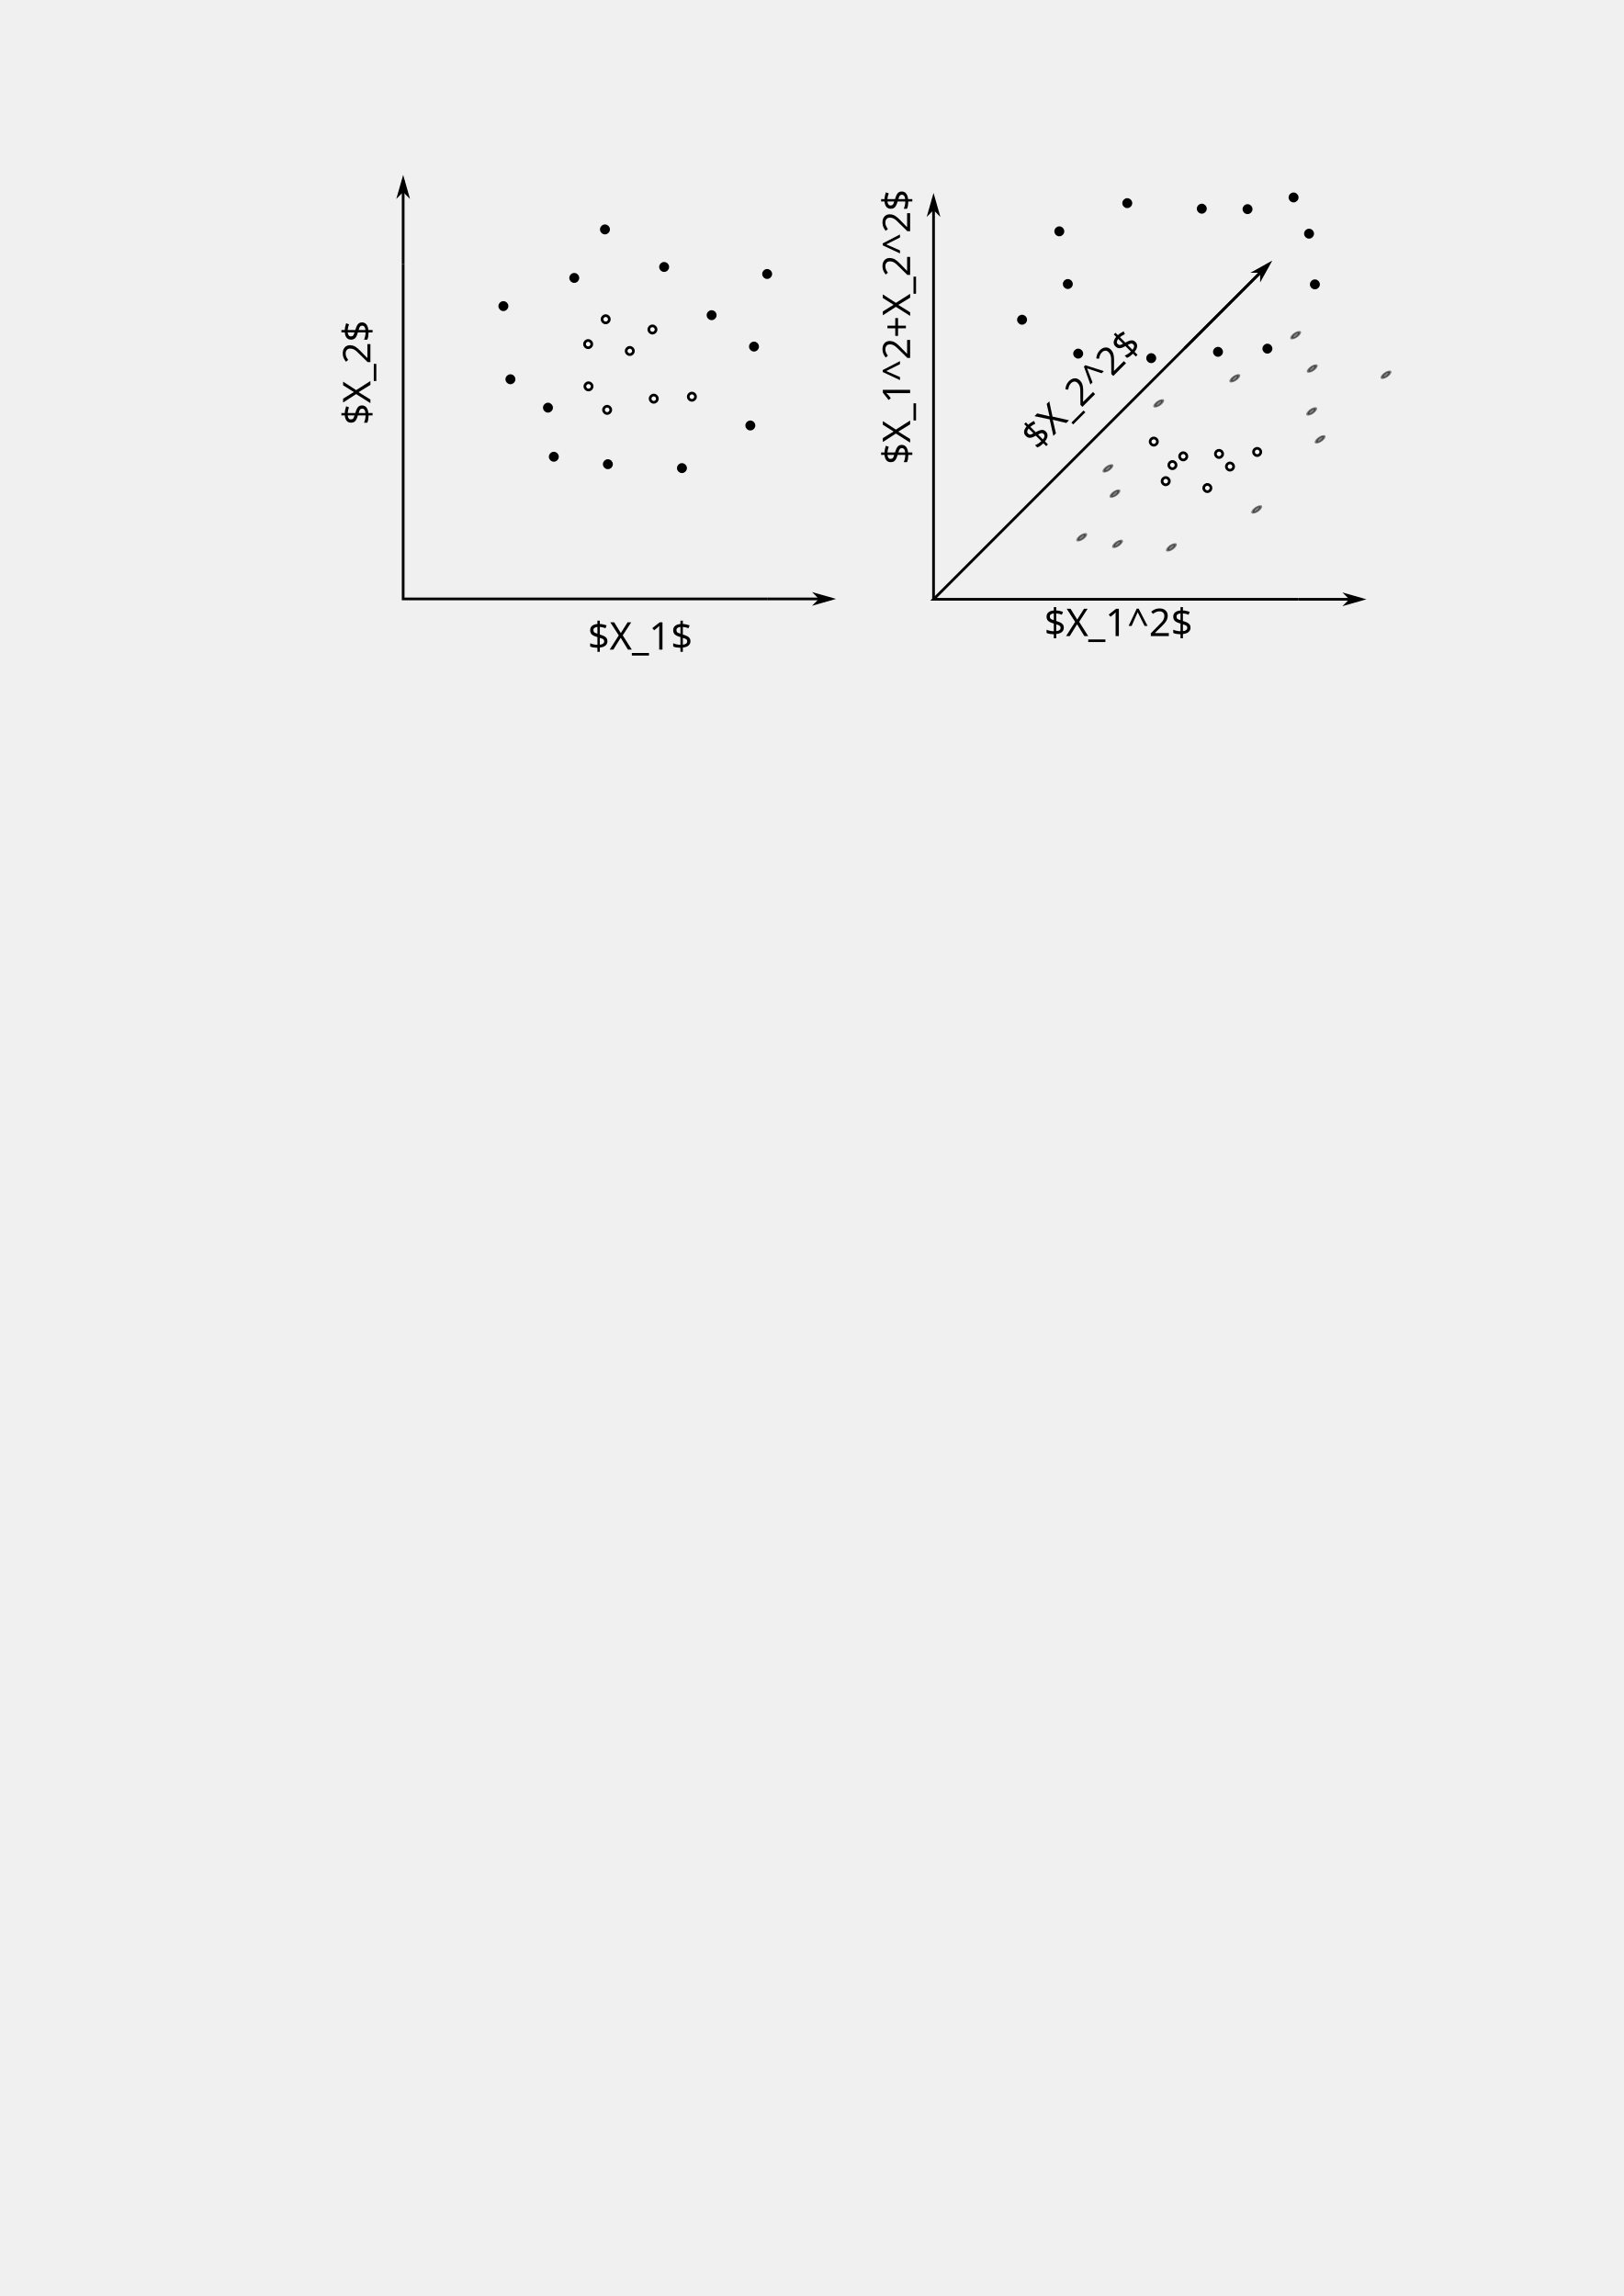
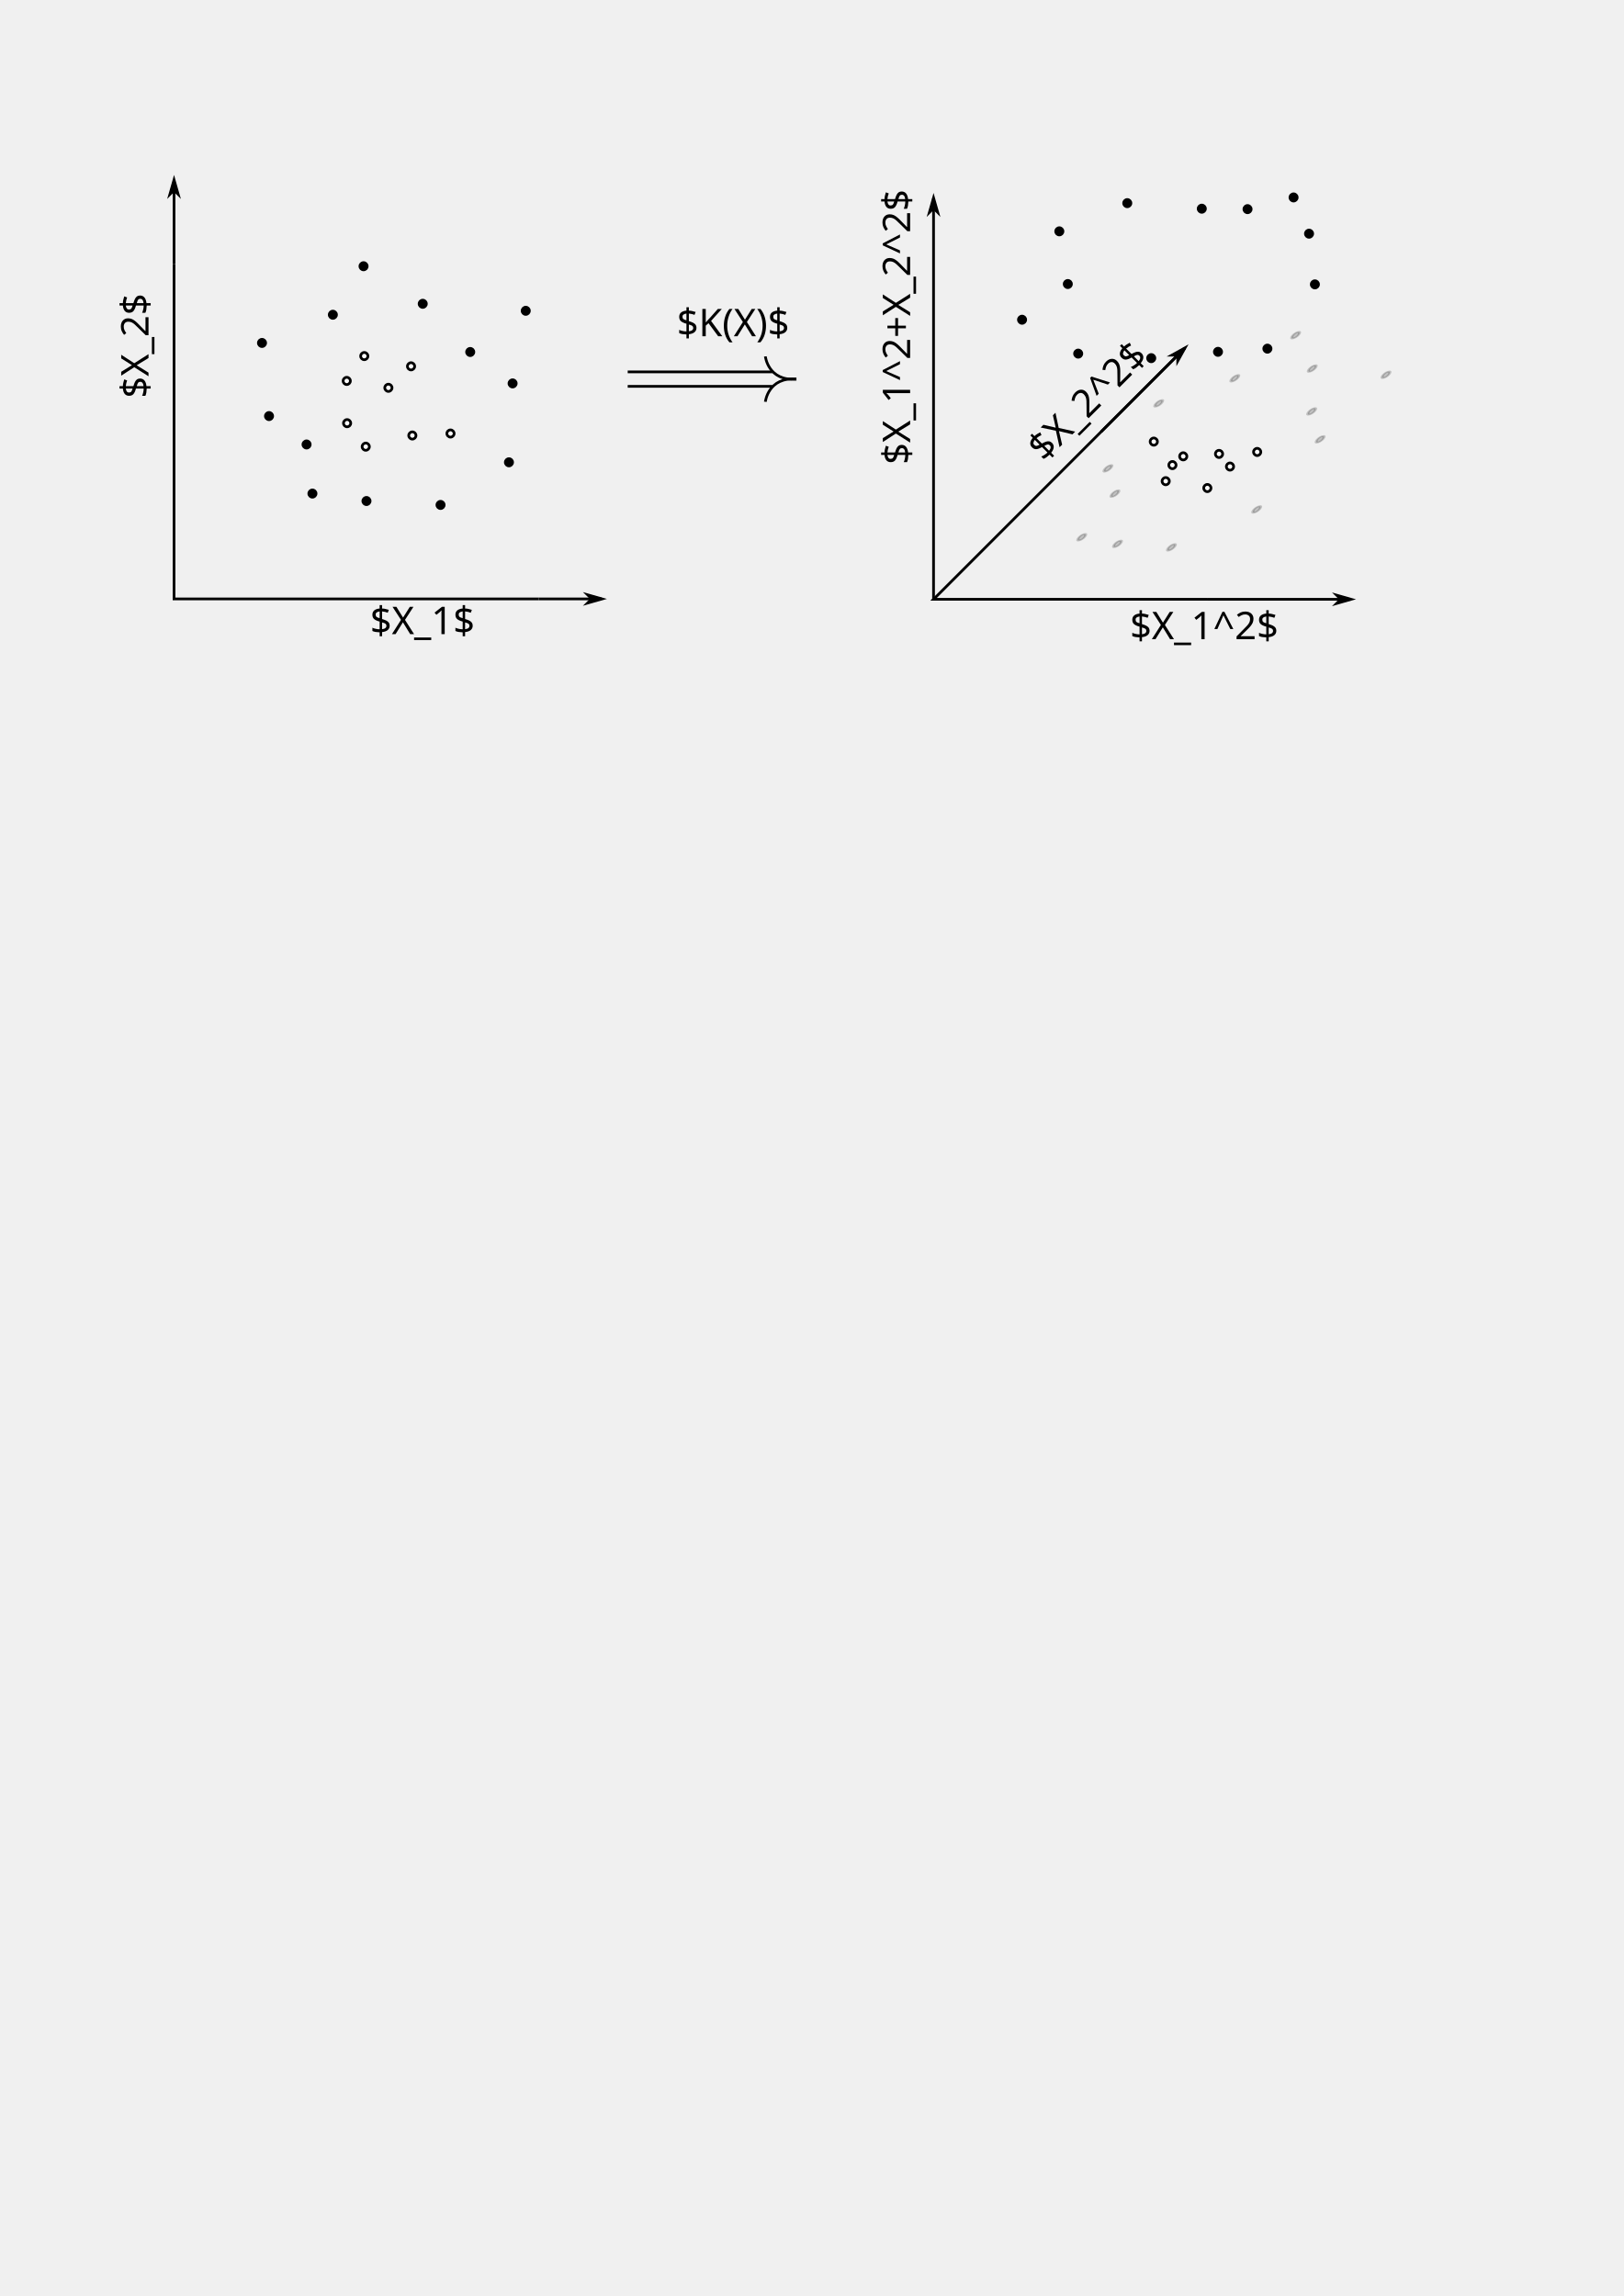
<svg xmlns="http://www.w3.org/2000/svg" width="210mm" height="297mm" viewBox="0 0 210 297" version="1.1" id="svg8">
  <defs id="defs2">
    <marker orient="auto" refY="0.0" refX="0.0" id="marker1175" style="overflow:visible;">
      <path id="path1173" d="M 0.0,0.0 L 5.0,-5.0 L -12.5,0.0 L 5.0,5.0 L 0.0,0.0 z " style="fill-rule:evenodd;stroke:#000000;stroke-width:1pt;stroke-opacity:1;fill:#000000;fill-opacity:1" transform="scale(0.4) rotate(180) translate(10,0)" />
    </marker>
    <marker orient="auto" refY="0.0" refX="0.0" id="Arrow1Mend" style="overflow:visible;">
      <path id="path830" d="M 0.0,0.0 L 5.0,-5.0 L -12.5,0.0 L 5.0,5.0 L 0.0,0.0 z " style="fill-rule:evenodd;stroke:#000000;stroke-width:1pt;stroke-opacity:1;fill:#000000;fill-opacity:1" transform="scale(0.4) rotate(180) translate(10,0)" />
    </marker>
    <marker orient="auto" refY="0.0" refX="0.0" id="Arrow1Lend" style="overflow:visible;">
      <path id="path824" d="M 0.0,0.0 L 5.0,-5.0 L -12.5,0.0 L 5.0,5.0 L 0.0,0.0 z " style="fill-rule:evenodd;stroke:#000000;stroke-width:1pt;stroke-opacity:1;fill:#000000;fill-opacity:1" transform="scale(0.8) rotate(180) translate(12.5,0)" />
    </marker>
    <marker orient="auto" refY="0.0" refX="0.0" id="Arrow1Lstart" style="overflow:visible">
      <path id="path821" d="M 0.0,0.0 L 5.0,-5.0 L -12.5,0.0 L 5.0,5.0 L 0.0,0.0 z " style="fill-rule:evenodd;stroke:#000000;stroke-width:1pt;stroke-opacity:1;fill:#000000;fill-opacity:1" transform="scale(0.8) translate(12.5,0)" />
    </marker>
    <marker orient="auto" refY="0" refX="0" id="Arrow1Mend-6" style="overflow:visible">
      <path id="path830-1" d="M 0,0 5,-5 -12.5,0 5,5 Z" style="fill:#000000;fill-opacity:1;fill-rule:evenodd;stroke:#000000;stroke-width:1pt;stroke-opacity:1" transform="matrix(-0.4,0,0,-0.4,-4,0)" />
    </marker>
    <marker orient="auto" refY="0" refX="0" id="marker1175-8" style="overflow:visible">
      <path id="path1173-7" d="M 0,0 5,-5 -12.5,0 5,5 Z" style="fill:#000000;fill-opacity:1;fill-rule:evenodd;stroke:#000000;stroke-width:1pt;stroke-opacity:1" transform="matrix(-0.4,0,0,-0.4,-4,0)" />
    </marker>
    <marker orient="auto" refY="0" refX="0" id="Arrow1Mend-7" style="overflow:visible">
      <path id="path830-8" d="M 0,0 5,-5 -12.5,0 5,5 Z" style="fill:#000000;fill-opacity:1;fill-rule:evenodd;stroke:#000000;stroke-width:1pt;stroke-opacity:1" transform="matrix(-0.4,0,0,-0.4,-4,0)" />
    </marker>
  </defs>
  <g id="layer1">
-     <path style="fill:none;stroke:#000000;stroke-width:0.35;stroke-linecap:butt;stroke-linejoin:miter;stroke-opacity:1;stroke-miterlimit:4;stroke-dasharray:none;marker-end:url(#marker1175)" d="m 99.3,77.473 h 8.142" id="path817" />
-     <path style="fill:none;stroke:#000000;stroke-width:0.35;stroke-linecap:butt;stroke-linejoin:miter;stroke-opacity:1;stroke-miterlimit:4;stroke-dasharray:none;marker-end:url(#Arrow1Mend)" d="M 52.142,34.148 V 23.316" id="path819" />
-     <text xml:space="preserve" style="font-style:normal;font-weight:normal;font-size:4.939px;line-height:1.25;font-family:sans-serif;letter-spacing:0px;word-spacing:0px;fill:#000000;fill-opacity:1;stroke:none;stroke-width:0.265" x="76.015" y="84.032" id="text1221">
-       <tspan id="tspan1219" x="76.015" y="84.032" style="stroke-width:0.265">$X_1$</tspan>
+     <path style="fill:none;stroke:#000000;stroke-width:0.35;stroke-linecap:butt;stroke-linejoin:miter;stroke-miterlimit:4;stroke-dasharray:none;stroke-opacity:1;marker-end:url(#marker1175)" d="m 69.667,77.473 h 8.142" id="path817" />
+     <path style="fill:none;stroke:#000000;stroke-width:0.35;stroke-linecap:butt;stroke-linejoin:miter;stroke-miterlimit:4;stroke-dasharray:none;stroke-opacity:1;marker-end:url(#Arrow1Mend)" d="M 22.509,34.148 V 23.316" id="path819" />
+     <text xml:space="preserve" style="font-style:normal;font-weight:normal;font-size:4.939px;line-height:1.25;font-family:sans-serif;letter-spacing:0px;word-spacing:0px;fill:#000000;fill-opacity:1;stroke:none;stroke-width:0.265" x="47.852" y="82.027" id="text1221">
+       <tspan id="tspan1219" x="47.852" y="82.027" style="stroke-width:0.265">$X_1$</tspan>
    </text>
-     <text xml:space="preserve" style="font-style:normal;font-weight:normal;font-size:4.939px;line-height:1.25;font-family:sans-serif;letter-spacing:0px;word-spacing:0px;fill:#000000;fill-opacity:1;stroke:none;stroke-width:0.265" x="-54.988" y="47.905" id="text1225" transform="rotate(-90)">
-       <tspan id="tspan1223" x="-54.988" y="47.905" style="stroke-width:0.265">$X_2$</tspan>
+     <text xml:space="preserve" style="font-style:normal;font-weight:normal;font-size:4.939px;line-height:1.25;font-family:sans-serif;letter-spacing:0px;word-spacing:0px;fill:#000000;fill-opacity:1;stroke:none;stroke-width:0.265" x="-51.513" y="19.207" id="text1225" transform="rotate(-90)">
+       <tspan id="tspan1223" x="-51.513" y="19.207" style="stroke-width:0.265">$X_2$</tspan>
    </text>
-     <path style="fill:none;stroke:#000000;stroke-width:0.35;stroke-linecap:butt;stroke-linejoin:miter;stroke-opacity:1;stroke-miterlimit:4;stroke-dasharray:none" d="m 52.142,34.148 v 43.325 l 47.158,-2e-6" id="path768" />
-     <circle style="opacity:1;fill:#000000;fill-opacity:1;stroke:#000000;stroke-width:0.35;stroke-linecap:butt;stroke-miterlimit:4;stroke-dasharray:none;stroke-dashoffset:0;stroke-opacity:1" id="path1603-3" cx="66.016" cy="49.06" r="0.468" />
-     <circle style="opacity:1;fill:#000000;fill-opacity:1;stroke:#000000;stroke-width:0.35;stroke-linecap:butt;stroke-miterlimit:4;stroke-dasharray:none;stroke-dashoffset:0;stroke-opacity:1" id="path1603-7" cx="71.628" cy="59.082" r="0.468" />
-     <circle style="opacity:1;fill:#ffffff;fill-opacity:1;stroke:#000000;stroke-width:0.35;stroke-linecap:butt;stroke-miterlimit:4;stroke-dasharray:none;stroke-dashoffset:0;stroke-opacity:1" id="path1603-35" cx="84.552" cy="51.571" r="0.468" />
-     <circle style="opacity:1;fill:#ffffff;fill-opacity:1;stroke:#000000;stroke-width:0.35;stroke-linecap:butt;stroke-miterlimit:4;stroke-dasharray:none;stroke-dashoffset:0;stroke-opacity:1" id="path1603-62" cx="76.114" cy="49.978" r="0.468" />
-     <circle style="opacity:1;fill:#000000;fill-opacity:1;stroke:#000000;stroke-width:0.35;stroke-linecap:butt;stroke-miterlimit:4;stroke-dasharray:none;stroke-dashoffset:0;stroke-opacity:1" id="path1603-9" cx="88.199" cy="60.552" r="0.468" />
-     <circle style="opacity:1;fill:#ffffff;fill-opacity:1;stroke:#000000;stroke-width:0.35;stroke-linecap:butt;stroke-miterlimit:4;stroke-dasharray:none;stroke-dashoffset:0;stroke-opacity:1" id="path1603-35-3" cx="81.454" cy="45.4" r="0.468" />
-     <circle style="opacity:1;fill:#000000;fill-opacity:1;stroke:#000000;stroke-width:0.35;stroke-linecap:butt;stroke-miterlimit:4;stroke-dasharray:none;stroke-dashoffset:0;stroke-opacity:1" id="path1603-9-6" cx="78.619" cy="60.047" r="0.468" />
-     <circle style="opacity:1;fill:#000000;fill-opacity:1;stroke:#000000;stroke-width:0.35;stroke-linecap:butt;stroke-miterlimit:4;stroke-dasharray:none;stroke-dashoffset:0;stroke-opacity:1" id="path1603-9-7" cx="97.045" cy="55.039" r="0.468" />
-     <circle style="opacity:1;fill:#000000;fill-opacity:1;stroke:#000000;stroke-width:0.35;stroke-linecap:butt;stroke-miterlimit:4;stroke-dasharray:none;stroke-dashoffset:0;stroke-opacity:1" id="path1603-9-5" cx="92.037" cy="40.77" r="0.468" />
-     <circle style="opacity:1;fill:#000000;fill-opacity:1;stroke:#000000;stroke-width:0.35;stroke-linecap:butt;stroke-miterlimit:4;stroke-dasharray:none;stroke-dashoffset:0;stroke-opacity:1" id="path1603-9-3" cx="97.518" cy="44.833" r="0.468" />
-     <circle style="opacity:1;fill:#000000;fill-opacity:1;stroke:#000000;stroke-width:0.35;stroke-linecap:butt;stroke-miterlimit:4;stroke-dasharray:none;stroke-dashoffset:0;stroke-opacity:1" id="path1603-9-56" cx="85.895" cy="34.533" r="0.468" />
-     <circle style="opacity:1;fill:#000000;fill-opacity:1;stroke:#000000;stroke-width:0.35;stroke-linecap:butt;stroke-miterlimit:4;stroke-dasharray:none;stroke-dashoffset:0;stroke-opacity:1" id="path1603-9-2" cx="74.272" cy="35.951" r="0.468" />
-     <circle style="opacity:1;fill:#ffffff;fill-opacity:1;stroke:#000000;stroke-width:0.35;stroke-linecap:butt;stroke-miterlimit:4;stroke-dasharray:none;stroke-dashoffset:0;stroke-opacity:1" id="path1603-35-9" cx="76.068" cy="44.512" r="0.468" />
-     <circle style="opacity:1;fill:#ffffff;fill-opacity:1;stroke:#000000;stroke-width:0.35;stroke-linecap:butt;stroke-miterlimit:4;stroke-dasharray:none;stroke-dashoffset:0;stroke-opacity:1" id="path1603-35-1" cx="84.383" cy="42.622" r="0.468" />
-     <circle style="opacity:1;fill:#000000;fill-opacity:1;stroke:#000000;stroke-width:0.35;stroke-linecap:butt;stroke-miterlimit:4;stroke-dasharray:none;stroke-dashoffset:0;stroke-opacity:1" id="path1603-9-27" cx="70.871" cy="52.733" r="0.468" />
-     <circle style="opacity:1;fill:#000000;fill-opacity:1;stroke:#000000;stroke-width:0.35;stroke-linecap:butt;stroke-miterlimit:4;stroke-dasharray:none;stroke-dashoffset:0;stroke-opacity:1" id="path1603-9-0" cx="65.106" cy="39.598" r="0.468" />
-     <circle style="opacity:1;fill:#000000;fill-opacity:1;stroke:#000000;stroke-width:0.35;stroke-linecap:butt;stroke-miterlimit:4;stroke-dasharray:none;stroke-dashoffset:0;stroke-opacity:1" id="path1603-9-9" cx="78.241" cy="29.676" r="0.468" />
-     <circle style="opacity:1;fill:#000000;fill-opacity:1;stroke:#000000;stroke-width:0.35;stroke-linecap:butt;stroke-miterlimit:4;stroke-dasharray:none;stroke-dashoffset:0;stroke-opacity:1" id="path1603-9-36" cx="99.219" cy="35.44" r="0.468" />
-     <circle style="opacity:1;fill:#ffffff;fill-opacity:1;stroke:#000000;stroke-width:0.35;stroke-linecap:butt;stroke-miterlimit:4;stroke-dasharray:none;stroke-dashoffset:0;stroke-opacity:1" id="path1603-35-0" cx="78.525" cy="53.016" r="0.468" />
-     <circle style="opacity:1;fill:#ffffff;fill-opacity:1;stroke:#000000;stroke-width:0.35;stroke-linecap:butt;stroke-miterlimit:4;stroke-dasharray:none;stroke-dashoffset:0;stroke-opacity:1" id="path1603-35-6" cx="89.486" cy="51.315" r="0.468" />
-     <circle style="opacity:1;fill:#ffffff;fill-opacity:1;stroke:#000000;stroke-width:0.35;stroke-linecap:butt;stroke-miterlimit:4;stroke-dasharray:none;stroke-dashoffset:0;stroke-opacity:1" id="path1603-35-2" cx="78.336" cy="41.299" r="0.468" />
-     <path style="fill:none;stroke:#000000;stroke-width:0.35;stroke-linecap:butt;stroke-linejoin:miter;stroke-miterlimit:4;stroke-dasharray:none;stroke-opacity:1;marker-end:url(#marker1175-8)" d="M 167.897,77.523 H 176.039" id="path817-9" />
-     <path style="fill:none;stroke:#000000;stroke-width:0.35;stroke-linecap:butt;stroke-linejoin:miter;stroke-miterlimit:4;stroke-dasharray:none;stroke-opacity:1;marker-end:url(#Arrow1Mend-6)" d="M 153.231,45.031 164.063,34.198" id="path819-2" />
-     <path style="fill:none;stroke:#000000;stroke-width:0.35;stroke-linecap:butt;stroke-linejoin:miter;stroke-miterlimit:4;stroke-dasharray:none;stroke-opacity:1" d="m 164.063,34.198 -43.325,43.325 47.158,-3e-6" id="path768-5" />
+     <path style="fill:none;stroke:#000000;stroke-width:0.35;stroke-linecap:butt;stroke-linejoin:miter;stroke-miterlimit:4;stroke-dasharray:none;stroke-opacity:1" d="m 22.509,34.148 v 43.325 l 47.158,-2e-6" id="path768" />
+     <circle style="opacity:1;fill:#000000;fill-opacity:1;stroke:#000000;stroke-width:0.35;stroke-linecap:butt;stroke-miterlimit:4;stroke-dasharray:none;stroke-dashoffset:0;stroke-opacity:1" id="path1603-3" cx="34.795" cy="53.822" r="0.468" />
+     <circle style="opacity:1;fill:#000000;fill-opacity:1;stroke:#000000;stroke-width:0.35;stroke-linecap:butt;stroke-miterlimit:4;stroke-dasharray:none;stroke-dashoffset:0;stroke-opacity:1" id="path1603-7" cx="40.407" cy="63.845" r="0.468" />
+     <circle style="opacity:1;fill:#ffffff;fill-opacity:1;stroke:#000000;stroke-width:0.35;stroke-linecap:butt;stroke-miterlimit:4;stroke-dasharray:none;stroke-dashoffset:0;stroke-opacity:1" id="path1603-35" cx="53.331" cy="56.333" r="0.468" />
+     <circle style="opacity:1;fill:#ffffff;fill-opacity:1;stroke:#000000;stroke-width:0.35;stroke-linecap:butt;stroke-miterlimit:4;stroke-dasharray:none;stroke-dashoffset:0;stroke-opacity:1" id="path1603-62" cx="44.893" cy="54.741" r="0.468" />
+     <circle style="opacity:1;fill:#000000;fill-opacity:1;stroke:#000000;stroke-width:0.35;stroke-linecap:butt;stroke-miterlimit:4;stroke-dasharray:none;stroke-dashoffset:0;stroke-opacity:1" id="path1603-9" cx="56.978" cy="65.315" r="0.468" />
+     <circle style="opacity:1;fill:#ffffff;fill-opacity:1;stroke:#000000;stroke-width:0.35;stroke-linecap:butt;stroke-miterlimit:4;stroke-dasharray:none;stroke-dashoffset:0;stroke-opacity:1" id="path1603-35-3" cx="50.233" cy="50.163" r="0.468" />
+     <circle style="opacity:1;fill:#000000;fill-opacity:1;stroke:#000000;stroke-width:0.35;stroke-linecap:butt;stroke-miterlimit:4;stroke-dasharray:none;stroke-dashoffset:0;stroke-opacity:1" id="path1603-9-6" cx="47.398" cy="64.809" r="0.468" />
+     <circle style="opacity:1;fill:#000000;fill-opacity:1;stroke:#000000;stroke-width:0.35;stroke-linecap:butt;stroke-miterlimit:4;stroke-dasharray:none;stroke-dashoffset:0;stroke-opacity:1" id="path1603-9-7" cx="65.825" cy="59.801" r="0.468" />
+     <circle style="opacity:1;fill:#000000;fill-opacity:1;stroke:#000000;stroke-width:0.35;stroke-linecap:butt;stroke-miterlimit:4;stroke-dasharray:none;stroke-dashoffset:0;stroke-opacity:1" id="path1603-9-5" cx="60.816" cy="45.532" r="0.468" />
+     <circle style="opacity:1;fill:#000000;fill-opacity:1;stroke:#000000;stroke-width:0.35;stroke-linecap:butt;stroke-miterlimit:4;stroke-dasharray:none;stroke-dashoffset:0;stroke-opacity:1" id="path1603-9-3" cx="66.297" cy="49.596" r="0.468" />
+     <circle style="opacity:1;fill:#000000;fill-opacity:1;stroke:#000000;stroke-width:0.35;stroke-linecap:butt;stroke-miterlimit:4;stroke-dasharray:none;stroke-dashoffset:0;stroke-opacity:1" id="path1603-9-56" cx="54.674" cy="39.296" r="0.468" />
+     <circle style="opacity:1;fill:#000000;fill-opacity:1;stroke:#000000;stroke-width:0.35;stroke-linecap:butt;stroke-miterlimit:4;stroke-dasharray:none;stroke-dashoffset:0;stroke-opacity:1" id="path1603-9-2" cx="43.051" cy="40.713" r="0.468" />
+     <circle style="opacity:1;fill:#ffffff;fill-opacity:1;stroke:#000000;stroke-width:0.35;stroke-linecap:butt;stroke-miterlimit:4;stroke-dasharray:none;stroke-dashoffset:0;stroke-opacity:1" id="path1603-35-9" cx="44.847" cy="49.274" r="0.468" />
+     <circle style="opacity:1;fill:#ffffff;fill-opacity:1;stroke:#000000;stroke-width:0.35;stroke-linecap:butt;stroke-miterlimit:4;stroke-dasharray:none;stroke-dashoffset:0;stroke-opacity:1" id="path1603-35-1" cx="53.162" cy="47.385" r="0.468" />
+     <circle style="opacity:1;fill:#000000;fill-opacity:1;stroke:#000000;stroke-width:0.35;stroke-linecap:butt;stroke-miterlimit:4;stroke-dasharray:none;stroke-dashoffset:0;stroke-opacity:1" id="path1603-9-27" cx="39.65" cy="57.495" r="0.468" />
+     <circle style="opacity:1;fill:#000000;fill-opacity:1;stroke:#000000;stroke-width:0.35;stroke-linecap:butt;stroke-miterlimit:4;stroke-dasharray:none;stroke-dashoffset:0;stroke-opacity:1" id="path1603-9-0" cx="33.886" cy="44.361" r="0.468" />
+     <circle style="opacity:1;fill:#000000;fill-opacity:1;stroke:#000000;stroke-width:0.35;stroke-linecap:butt;stroke-miterlimit:4;stroke-dasharray:none;stroke-dashoffset:0;stroke-opacity:1" id="path1603-9-9" cx="47.02" cy="34.439" r="0.468" />
+     <circle style="opacity:1;fill:#000000;fill-opacity:1;stroke:#000000;stroke-width:0.35;stroke-linecap:butt;stroke-miterlimit:4;stroke-dasharray:none;stroke-dashoffset:0;stroke-opacity:1" id="path1603-9-36" cx="67.998" cy="40.203" r="0.468" />
+     <circle style="opacity:1;fill:#ffffff;fill-opacity:1;stroke:#000000;stroke-width:0.35;stroke-linecap:butt;stroke-miterlimit:4;stroke-dasharray:none;stroke-dashoffset:0;stroke-opacity:1" id="path1603-35-0" cx="47.304" cy="57.779" r="0.468" />
+     <circle style="opacity:1;fill:#ffffff;fill-opacity:1;stroke:#000000;stroke-width:0.35;stroke-linecap:butt;stroke-miterlimit:4;stroke-dasharray:none;stroke-dashoffset:0;stroke-opacity:1" id="path1603-35-6" cx="58.265" cy="56.078" r="0.468" />
+     <circle style="opacity:1;fill:#ffffff;fill-opacity:1;stroke:#000000;stroke-width:0.35;stroke-linecap:butt;stroke-miterlimit:4;stroke-dasharray:none;stroke-dashoffset:0;stroke-opacity:1" id="path1603-35-2" cx="47.115" cy="46.062" r="0.468" />
+     <path style="fill:none;stroke:#000000;stroke-width:0.35;stroke-linecap:butt;stroke-linejoin:miter;stroke-miterlimit:4;stroke-dasharray:none;stroke-opacity:1;marker-end:url(#marker1175-8)" d="m 156.106,77.523 h 18.584" id="path817-9" />
+     <path style="fill:none;stroke:#000000;stroke-width:0.35;stroke-linecap:butt;stroke-linejoin:miter;stroke-miterlimit:4;stroke-dasharray:none;stroke-opacity:1;marker-end:url(#Arrow1Mend-6)" d="M 142.398,55.863 153.231,45.031" id="path819-2" />
+     <path style="fill:none;stroke:#000000;stroke-width:0.35;stroke-linecap:butt;stroke-linejoin:miter;stroke-miterlimit:4;stroke-dasharray:none;stroke-opacity:1" d="m 153.231,45.031 -32.492,32.492 35.367,-2e-6" id="path768-5" />
    <circle style="opacity:1;fill:#000000;fill-opacity:1;stroke:#000000;stroke-width:0.35;stroke-linecap:butt;stroke-miterlimit:4;stroke-dasharray:none;stroke-dashoffset:0;stroke-opacity:1" id="path1603-3-0" cx="138.105" cy="36.74" r="0.468" />
    <circle style="opacity:1;fill:#000000;fill-opacity:1;stroke:#000000;stroke-width:0.35;stroke-linecap:butt;stroke-miterlimit:4;stroke-dasharray:none;stroke-dashoffset:0;stroke-opacity:1" id="path1603-7-6" cx="139.447" cy="45.742" r="0.468" />
    <circle style="opacity:1;fill:#ffffff;fill-opacity:1;stroke:#000000;stroke-width:0.35;stroke-linecap:butt;stroke-miterlimit:4;stroke-dasharray:none;stroke-dashoffset:0;stroke-opacity:1" id="path1603-35-32" cx="157.663" cy="58.717" r="0.468" />
    <circle style="opacity:1;fill:#ffffff;fill-opacity:1;stroke:#000000;stroke-width:0.35;stroke-linecap:butt;stroke-miterlimit:4;stroke-dasharray:none;stroke-dashoffset:0;stroke-opacity:1" id="path1603-62-0" cx="149.224" cy="57.124" r="0.468" />
    <circle style="opacity:1;fill:#000000;fill-opacity:1;stroke:#000000;stroke-width:0.35;stroke-linecap:butt;stroke-miterlimit:4;stroke-dasharray:none;stroke-dashoffset:0;stroke-opacity:1" id="path1603-9-61" cx="157.529" cy="45.511" r="0.468" />
    <circle style="opacity:1;fill:#ffffff;fill-opacity:1;stroke:#000000;stroke-width:0.35;stroke-linecap:butt;stroke-miterlimit:4;stroke-dasharray:none;stroke-dashoffset:0;stroke-opacity:1" id="path1603-35-3-5" cx="156.152" cy="63.13" r="0.468" />
    <circle style="opacity:1;fill:#000000;fill-opacity:1;stroke:#000000;stroke-width:0.35;stroke-linecap:butt;stroke-miterlimit:4;stroke-dasharray:none;stroke-dashoffset:0;stroke-opacity:1" id="path1603-9-6-5" cx="148.894" cy="46.328" r="0.468" />
    <circle style="opacity:1;fill:#000000;fill-opacity:1;stroke:#000000;stroke-width:0.35;stroke-linecap:butt;stroke-miterlimit:4;stroke-dasharray:none;stroke-dashoffset:0;stroke-opacity:1" id="path1603-9-7-4" cx="163.919" cy="45.1" r="0.468" />
    <circle style="opacity:1;fill:#000000;fill-opacity:1;stroke:#000000;stroke-width:0.35;stroke-linecap:butt;stroke-miterlimit:4;stroke-dasharray:none;stroke-dashoffset:0;stroke-opacity:1" id="path1603-9-5-7" cx="167.302" cy="25.54" r="0.468" />
    <circle style="opacity:1;fill:#000000;fill-opacity:1;stroke:#000000;stroke-width:0.35;stroke-linecap:butt;stroke-miterlimit:4;stroke-dasharray:none;stroke-dashoffset:0;stroke-opacity:1" id="path1603-9-3-6" cx="170.061" cy="36.785" r="0.468" />
    <circle style="opacity:1;fill:#000000;fill-opacity:1;stroke:#000000;stroke-width:0.35;stroke-linecap:butt;stroke-miterlimit:4;stroke-dasharray:none;stroke-dashoffset:0;stroke-opacity:1" id="path1603-9-56-5" cx="161.349" cy="27.052" r="0.468" />
    <circle style="opacity:1;fill:#000000;fill-opacity:1;stroke:#000000;stroke-width:0.35;stroke-linecap:butt;stroke-miterlimit:4;stroke-dasharray:none;stroke-dashoffset:0;stroke-opacity:1" id="path1603-9-2-6" cx="145.795" cy="26.277" r="0.468" />
    <circle style="opacity:1;fill:#ffffff;fill-opacity:1;stroke:#000000;stroke-width:0.35;stroke-linecap:butt;stroke-miterlimit:4;stroke-dasharray:none;stroke-dashoffset:0;stroke-opacity:1" id="path1603-35-9-9" cx="150.766" cy="62.241" r="0.468" />
    <circle style="opacity:1;fill:#ffffff;fill-opacity:1;stroke:#000000;stroke-width:0.35;stroke-linecap:butt;stroke-miterlimit:4;stroke-dasharray:none;stroke-dashoffset:0;stroke-opacity:1" id="path1603-35-1-3" cx="159.081" cy="60.351" r="0.468" />
    <circle style="opacity:1;fill:#000000;fill-opacity:1;stroke:#000000;stroke-width:0.35;stroke-linecap:butt;stroke-miterlimit:4;stroke-dasharray:none;stroke-dashoffset:0;stroke-opacity:1" id="path1603-9-27-7" cx="132.188" cy="41.358" r="0.468" />
    <circle style="opacity:1;fill:#000000;fill-opacity:1;stroke:#000000;stroke-width:0.35;stroke-linecap:butt;stroke-miterlimit:4;stroke-dasharray:none;stroke-dashoffset:0;stroke-opacity:1" id="path1603-9-0-4" cx="137.007" cy="29.924" r="0.468" />
    <circle style="opacity:1;fill:#000000;fill-opacity:1;stroke:#000000;stroke-width:0.35;stroke-linecap:butt;stroke-miterlimit:4;stroke-dasharray:none;stroke-dashoffset:0;stroke-opacity:1" id="path1603-9-9-5" cx="155.433" cy="26.995" r="0.468" />
    <circle style="opacity:1;fill:#000000;fill-opacity:1;stroke:#000000;stroke-width:0.35;stroke-linecap:butt;stroke-miterlimit:4;stroke-dasharray:none;stroke-dashoffset:0;stroke-opacity:1" id="path1603-9-36-2" cx="169.305" cy="30.227" r="0.468" />
    <circle style="opacity:1;fill:#ffffff;fill-opacity:1;stroke:#000000;stroke-width:0.35;stroke-linecap:butt;stroke-miterlimit:4;stroke-dasharray:none;stroke-dashoffset:0;stroke-opacity:1" id="path1603-35-0-5" cx="151.635" cy="60.162" r="0.468" />
    <circle style="opacity:1;fill:#ffffff;fill-opacity:1;stroke:#000000;stroke-width:0.35;stroke-linecap:butt;stroke-miterlimit:4;stroke-dasharray:none;stroke-dashoffset:0;stroke-opacity:1" id="path1603-35-6-4" cx="162.596" cy="58.462" r="0.468" />
    <circle style="opacity:1;fill:#ffffff;fill-opacity:1;stroke:#000000;stroke-width:0.35;stroke-linecap:butt;stroke-miterlimit:4;stroke-dasharray:none;stroke-dashoffset:0;stroke-opacity:1" id="path1603-35-2-7" cx="153.033" cy="59.029" r="0.468" />
-     <text xml:space="preserve" style="font-style:normal;font-weight:normal;font-size:4.939px;line-height:1.25;font-family:sans-serif;letter-spacing:0px;word-spacing:0px;fill:#000000;fill-opacity:1;stroke:none;stroke-width:0.265" x="135.043" y="82.28" id="text1221-4">
-       <tspan id="tspan1219-4" x="135.043" y="82.28" style="stroke-width:0.265">$X_1^2$</tspan>
+     <text xml:space="preserve" style="font-style:normal;font-weight:normal;font-size:4.939px;line-height:1.25;font-family:sans-serif;letter-spacing:0px;word-spacing:0px;fill:#000000;fill-opacity:1;stroke:none;stroke-width:0.265" x="146.134" y="82.681" id="text1221-4">
+       <tspan id="tspan1219-4" x="146.134" y="82.681" style="stroke-width:0.265">$X_1^2$</tspan>
    </text>
-     <text xml:space="preserve" style="font-style:normal;font-weight:normal;font-size:4.939px;line-height:1.25;font-family:sans-serif;letter-spacing:0px;word-spacing:0px;fill:#000000;fill-opacity:1;stroke:none;stroke-width:0.265" x="53.624" y="136.202" id="text1225-3" transform="rotate(-45)">
-       <tspan id="tspan1223-0" x="53.624" y="136.202" style="stroke-width:0.265">$X_2^2$</tspan>
+     <text xml:space="preserve" style="font-style:normal;font-weight:normal;font-size:4.939px;line-height:1.25;font-family:sans-serif;letter-spacing:0px;word-spacing:0px;fill:#000000;fill-opacity:1;stroke:none;stroke-width:0.265" x="53.152" y="137.808" id="text1225-3" transform="rotate(-45)">
+       <tspan id="tspan1223-0" x="53.152" y="137.808" style="stroke-width:0.265">$X_2^2$</tspan>
    </text>
    <path style="fill:none;stroke:#000000;stroke-width:0.35;stroke-linecap:butt;stroke-linejoin:miter;stroke-miterlimit:4;stroke-dasharray:none;stroke-opacity:1;marker-end:url(#Arrow1Mend-7)" d="M 120.739,77.523 V 25.647" id="path819-6" />
-     <ellipse style="opacity:1;fill:#000000;fill-opacity:0.479;stroke:#000000;stroke-width:0.332;stroke-linecap:butt;stroke-miterlimit:4;stroke-dasharray:none;stroke-dashoffset:0;stroke-opacity:0.49" id="path1603-3-7" cx="195.643" cy="80.071" rx="0.359" ry="0.549" transform="matrix(1,0,-0.6538027,0.7566651,0,0)" />
-     <ellipse style="opacity:1;fill:#000000;fill-opacity:0.479;stroke:#000000;stroke-width:0.332;stroke-linecap:butt;stroke-miterlimit:4;stroke-dasharray:none;stroke-dashoffset:0;stroke-opacity:0.49" id="path1603-7-2" cx="199.954" cy="91.845" rx="0.359" ry="0.549" transform="matrix(1,0,-0.6538027,0.7566651,0,0)" />
-     <ellipse style="opacity:1;fill:#000000;fill-opacity:0.479;stroke:#000000;stroke-width:0.332;stroke-linecap:butt;stroke-miterlimit:4;stroke-dasharray:none;stroke-dashoffset:0;stroke-opacity:0.49" id="path1603-9-26" cx="212.681" cy="93.572" rx="0.359" ry="0.549" transform="matrix(1,0,-0.6538027,0.7566651,0,0)" />
-     <ellipse style="opacity:1;fill:#000000;fill-opacity:0.479;stroke:#000000;stroke-width:0.332;stroke-linecap:butt;stroke-miterlimit:4;stroke-dasharray:none;stroke-dashoffset:0;stroke-opacity:0.49" id="path1603-9-6-0" cx="205.323" cy="92.978" rx="0.359" ry="0.549" transform="matrix(1,0,-0.6538027,0.7566651,0,0)" />
-     <ellipse style="opacity:1;fill:#000000;fill-opacity:0.479;stroke:#000000;stroke-width:0.332;stroke-linecap:butt;stroke-miterlimit:4;stroke-dasharray:none;stroke-dashoffset:0;stroke-opacity:0.49" id="path1603-9-7-6" cx="219.476" cy="87.094" rx="0.359" ry="0.549" transform="matrix(1,0,-0.6538027,0.7566651,0,0)" />
-     <ellipse style="opacity:1;fill:#000000;fill-opacity:0.479;stroke:#000000;stroke-width:0.332;stroke-linecap:butt;stroke-miterlimit:4;stroke-dasharray:none;stroke-dashoffset:0;stroke-opacity:0.49" id="path1603-9-5-1" cx="215.629" cy="70.332" rx="0.359" ry="0.549" transform="matrix(1,0,-0.6538027,0.7566651,0,0)" />
-     <ellipse style="opacity:1;fill:#000000;fill-opacity:0.479;stroke:#000000;stroke-width:0.332;stroke-linecap:butt;stroke-miterlimit:4;stroke-dasharray:none;stroke-dashoffset:0;stroke-opacity:0.49" id="path1603-9-3-5" cx="219.839" cy="75.105" rx="0.359" ry="0.549" transform="matrix(1,0,-0.6538027,0.7566651,0,0)" />
-     <ellipse style="opacity:1;fill:#000000;fill-opacity:0.479;stroke:#000000;stroke-width:0.332;stroke-linecap:butt;stroke-miterlimit:4;stroke-dasharray:none;stroke-dashoffset:0;stroke-opacity:0.49" id="path1603-9-56-9" cx="210.912" cy="63.005" rx="0.359" ry="0.549" transform="matrix(1,0,-0.6538027,0.7566651,0,0)" />
-     <ellipse style="opacity:1;fill:#000000;fill-opacity:0.479;stroke:#000000;stroke-width:0.332;stroke-linecap:butt;stroke-miterlimit:4;stroke-dasharray:none;stroke-dashoffset:0;stroke-opacity:0.49" id="path1603-9-2-4" cx="201.985" cy="64.671" rx="0.359" ry="0.549" transform="matrix(1,0,-0.6538027,0.7566651,0,0)" />
-     <ellipse style="opacity:1;fill:#000000;fill-opacity:0.479;stroke:#000000;stroke-width:0.332;stroke-linecap:butt;stroke-miterlimit:4;stroke-dasharray:none;stroke-dashoffset:0;stroke-opacity:0.49" id="path1603-9-27-1" cx="199.372" cy="84.386" rx="0.359" ry="0.549" transform="matrix(1,0,-0.6538027,0.7566651,0,0)" />
-     <ellipse style="opacity:1;fill:#000000;fill-opacity:0.479;stroke:#000000;stroke-width:0.332;stroke-linecap:butt;stroke-miterlimit:4;stroke-dasharray:none;stroke-dashoffset:0;stroke-opacity:0.49" id="path1603-9-0-7" cx="194.945" cy="68.955" rx="0.359" ry="0.549" transform="matrix(1,0,-0.6538027,0.7566651,0,0)" />
-     <ellipse style="opacity:1;fill:#000000;fill-opacity:0.479;stroke:#000000;stroke-width:0.332;stroke-linecap:butt;stroke-miterlimit:4;stroke-dasharray:none;stroke-dashoffset:0;stroke-opacity:0.49" id="path1603-9-9-7" cx="205.033" cy="57.3" rx="0.359" ry="0.549" transform="matrix(1,0,-0.6538027,0.7566651,0,0)" />
-     <ellipse style="opacity:1;fill:#000000;fill-opacity:0.479;stroke:#000000;stroke-width:0.332;stroke-linecap:butt;stroke-miterlimit:4;stroke-dasharray:none;stroke-dashoffset:0;stroke-opacity:0.49" id="path1603-9-36-1" cx="221.145" cy="64.071" rx="0.359" ry="0.549" transform="matrix(1,0,-0.6538027,0.7566651,0,0)" />
+     <ellipse style="opacity:1;fill:#000000;fill-opacity:0.196;stroke:#000000;stroke-width:0.332;stroke-linecap:butt;stroke-miterlimit:4;stroke-dasharray:none;stroke-dashoffset:0;stroke-opacity:0.196" id="path1603-3-7" cx="195.643" cy="80.071" rx="0.359" ry="0.549" transform="matrix(1,0,-0.6538027,0.7566651,0,0)" />
+     <ellipse style="opacity:1;fill:#000000;fill-opacity:0.196;stroke:#000000;stroke-width:0.332;stroke-linecap:butt;stroke-miterlimit:4;stroke-dasharray:none;stroke-dashoffset:0;stroke-opacity:0.196" id="path1603-7-2" cx="199.954" cy="91.845" rx="0.359" ry="0.549" transform="matrix(1,0,-0.6538027,0.7566651,0,0)" />
+     <ellipse style="opacity:1;fill:#000000;fill-opacity:0.196;stroke:#000000;stroke-width:0.332;stroke-linecap:butt;stroke-miterlimit:4;stroke-dasharray:none;stroke-dashoffset:0;stroke-opacity:0.196" id="path1603-9-26" cx="212.681" cy="93.572" rx="0.359" ry="0.549" transform="matrix(1,0,-0.6538027,0.7566651,0,0)" />
+     <ellipse style="opacity:1;fill:#000000;fill-opacity:0.196;stroke:#000000;stroke-width:0.332;stroke-linecap:butt;stroke-miterlimit:4;stroke-dasharray:none;stroke-dashoffset:0;stroke-opacity:0.196" id="path1603-9-6-0" cx="205.323" cy="92.978" rx="0.359" ry="0.549" transform="matrix(1,0,-0.6538027,0.7566651,0,0)" />
+     <ellipse style="opacity:1;fill:#000000;fill-opacity:0.196;stroke:#000000;stroke-width:0.332;stroke-linecap:butt;stroke-miterlimit:4;stroke-dasharray:none;stroke-dashoffset:0;stroke-opacity:0.196" id="path1603-9-7-6" cx="219.476" cy="87.094" rx="0.359" ry="0.549" transform="matrix(1,0,-0.6538027,0.7566651,0,0)" />
+     <ellipse style="opacity:1;fill:#000000;fill-opacity:0.196;stroke:#000000;stroke-width:0.332;stroke-linecap:butt;stroke-miterlimit:4;stroke-dasharray:none;stroke-dashoffset:0;stroke-opacity:0.196" id="path1603-9-5-1" cx="215.629" cy="70.332" rx="0.359" ry="0.549" transform="matrix(1,0,-0.6538027,0.7566651,0,0)" />
+     <ellipse style="opacity:1;fill:#000000;fill-opacity:0.196;stroke:#000000;stroke-width:0.332;stroke-linecap:butt;stroke-miterlimit:4;stroke-dasharray:none;stroke-dashoffset:0;stroke-opacity:0.196" id="path1603-9-3-5" cx="219.839" cy="75.105" rx="0.359" ry="0.549" transform="matrix(1,0,-0.6538027,0.7566651,0,0)" />
+     <ellipse style="opacity:1;fill:#000000;fill-opacity:0.196;stroke:#000000;stroke-width:0.332;stroke-linecap:butt;stroke-miterlimit:4;stroke-dasharray:none;stroke-dashoffset:0;stroke-opacity:0.196" id="path1603-9-56-9" cx="210.912" cy="63.005" rx="0.359" ry="0.549" transform="matrix(1,0,-0.6538027,0.7566651,0,0)" />
+     <ellipse style="opacity:1;fill:#000000;fill-opacity:0.196;stroke:#000000;stroke-width:0.332;stroke-linecap:butt;stroke-miterlimit:4;stroke-dasharray:none;stroke-dashoffset:0;stroke-opacity:0.196" id="path1603-9-2-4" cx="201.985" cy="64.671" rx="0.359" ry="0.549" transform="matrix(1,0,-0.6538027,0.7566651,0,0)" />
+     <ellipse style="opacity:1;fill:#000000;fill-opacity:0.196;stroke:#000000;stroke-width:0.332;stroke-linecap:butt;stroke-miterlimit:4;stroke-dasharray:none;stroke-dashoffset:0;stroke-opacity:0.196" id="path1603-9-27-1" cx="199.372" cy="84.386" rx="0.359" ry="0.549" transform="matrix(1,0,-0.6538027,0.7566651,0,0)" />
+     <ellipse style="opacity:1;fill:#000000;fill-opacity:0.196;stroke:#000000;stroke-width:0.332;stroke-linecap:butt;stroke-miterlimit:4;stroke-dasharray:none;stroke-dashoffset:0;stroke-opacity:0.196" id="path1603-9-0-7" cx="194.945" cy="68.955" rx="0.359" ry="0.549" transform="matrix(1,0,-0.6538027,0.7566651,0,0)" />
+     <ellipse style="opacity:1;fill:#000000;fill-opacity:0.196;stroke:#000000;stroke-width:0.332;stroke-linecap:butt;stroke-miterlimit:4;stroke-dasharray:none;stroke-dashoffset:0;stroke-opacity:0.196" id="path1603-9-9-7" cx="205.033" cy="57.3" rx="0.359" ry="0.549" transform="matrix(1,0,-0.6538027,0.7566651,0,0)" />
+     <ellipse style="opacity:1;fill:#000000;fill-opacity:0.196;stroke:#000000;stroke-width:0.332;stroke-linecap:butt;stroke-miterlimit:4;stroke-dasharray:none;stroke-dashoffset:0;stroke-opacity:0.196" id="path1603-9-36-1" cx="221.145" cy="64.071" rx="0.359" ry="0.549" transform="matrix(1,0,-0.6538027,0.7566651,0,0)" />
    <text xml:space="preserve" style="font-style:normal;font-weight:normal;font-size:4.939px;line-height:1.25;font-family:sans-serif;letter-spacing:0px;word-spacing:0px;fill:#000000;fill-opacity:1;stroke:none;stroke-width:0.265" x="-60.093" y="117.71" id="text1225-7" transform="rotate(-90)">
      <tspan id="tspan1223-7" x="-60.093" y="117.71" style="stroke-width:0.265">$X_1^2+X_2^2$</tspan>
    </text>
+     <path style="fill:none;stroke:#000000;stroke-width:0.35;stroke-linecap:butt;stroke-linejoin:miter;stroke-miterlimit:4;stroke-dasharray:none;stroke-opacity:1" d="M 81.183,49.976 H 99.892" id="path3162" />
+     <path style="fill:none;stroke:#000000;stroke-width:0.35;stroke-linecap:butt;stroke-linejoin:miter;stroke-miterlimit:4;stroke-dasharray:none;stroke-opacity:1" d="M 81.183,48.105 H 99.892" id="path3162-6" />
+     <path style="fill:none;stroke:#000000;stroke-width:0.35;stroke-linecap:butt;stroke-linejoin:miter;stroke-miterlimit:4;stroke-dasharray:none;stroke-opacity:1" d="m 98.986,46.105 c 0,0 0.357,3.236 4.014,2.934" id="path3181-3" />
+     <path style="fill:none;stroke:#000000;stroke-width:0.35;stroke-linecap:butt;stroke-linejoin:miter;stroke-miterlimit:4;stroke-dasharray:none;stroke-opacity:1" d="m 98.986,51.972 c 0,0 0.357,-3.236 4.014,-2.934" id="path3181-3-6" />
+     <text xml:space="preserve" style="font-style:normal;font-weight:normal;font-size:4.939px;line-height:1.25;font-family:sans-serif;letter-spacing:0px;word-spacing:0px;fill:#000000;fill-opacity:1;stroke:none;stroke-width:0.265" x="87.531" y="43.495" id="text3221">
+       <tspan id="tspan3219" x="87.531" y="43.495" style="stroke-width:0.265">$K(X)$</tspan>
+     </text>
  </g>
</svg>
